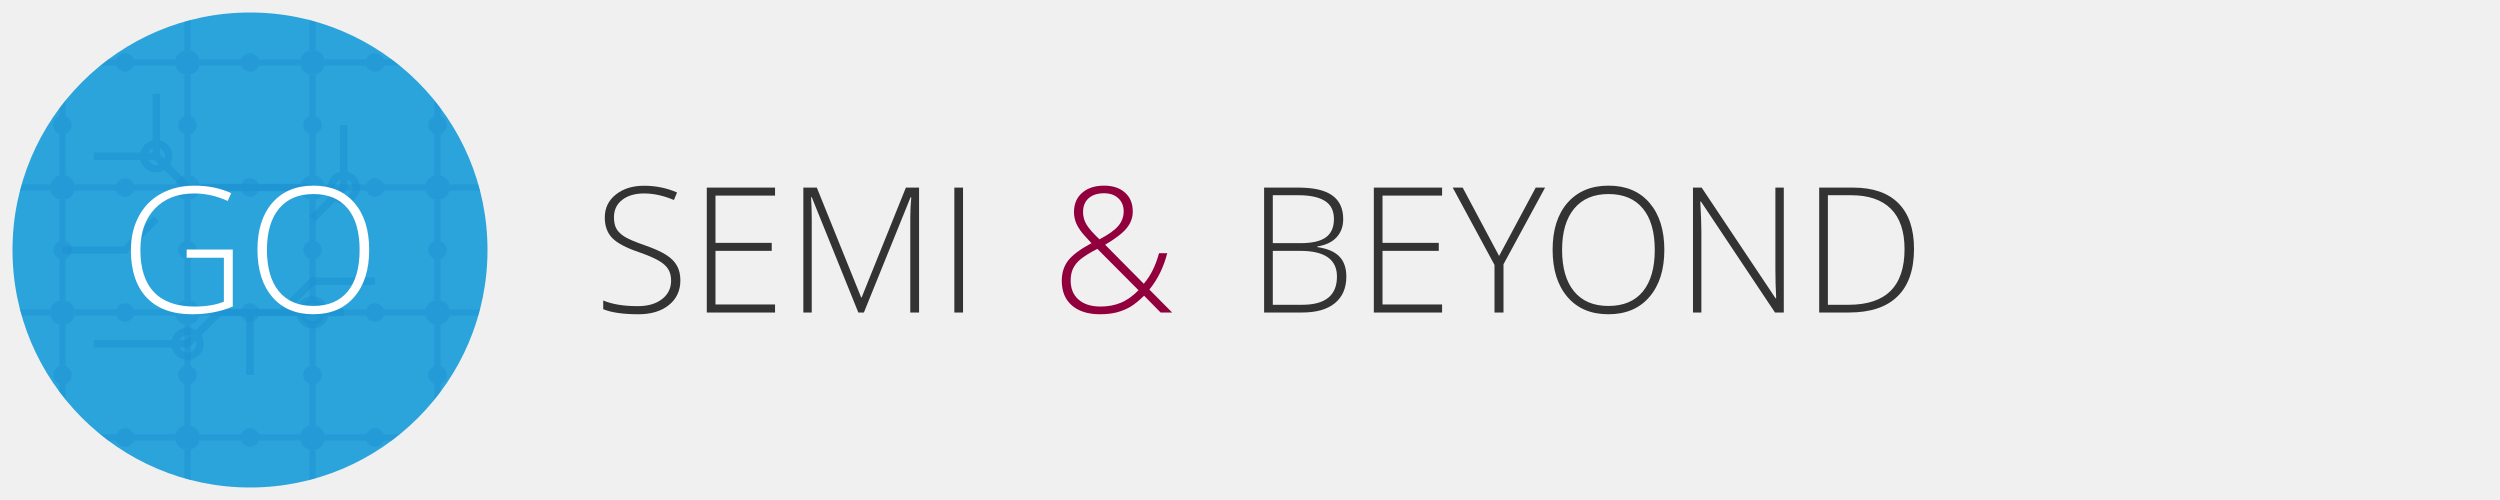
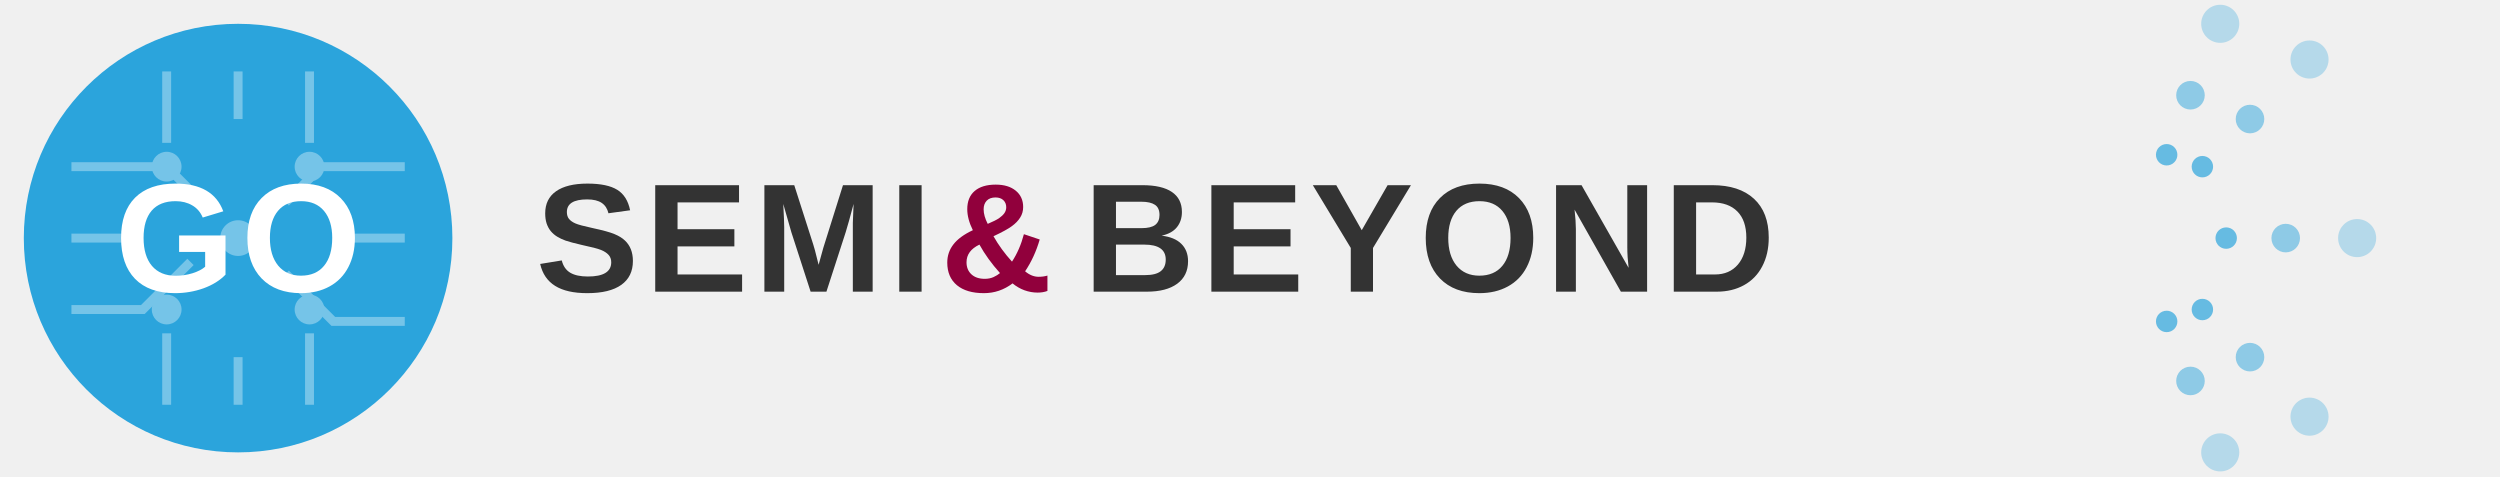
- <svg xmlns="http://www.w3.org/2000/svg" viewBox="0 0 400 80">
+ <svg xmlns="http://www.w3.org/2000/svg" viewBox="0 0 420 80">
  <defs>
-     <pattern id="circuit" x="0" y="0" width="20" height="20" patternUnits="userSpaceOnUse">
-       <path d="M0 10 H8 M12 10 H20 M10 0 V8 M10 12 V20" stroke="#1a8fcf" stroke-width="1" fill="none" />
-       <circle cx="10" cy="10" r="2" fill="#1a8fcf" />
-       <circle cx="0" cy="10" r="1.5" fill="#1a8fcf" />
-       <circle cx="20" cy="10" r="1.5" fill="#1a8fcf" />
-       <circle cx="10" cy="0" r="1.5" fill="#1a8fcf" />
-       <circle cx="10" cy="20" r="1.5" fill="#1a8fcf" />
-     </pattern>
+     <style>
+       .logo-text { font-family: 'Montserrat', 'Segoe UI', 'Helvetica Neue', Arial, sans-serif; }
+     </style>
  </defs>
-   <circle cx="40" cy="40" r="38" fill="#2ba4dc" />
-   <circle cx="40" cy="40" r="38" fill="url(#circuit)" opacity="0.4" />
-   <g stroke="#1a8fcf" stroke-width="1.2" fill="none" opacity="0.5">
-     <path d="M15 25 H25 L30 30 H50" />
-     <path d="M10 40 H20 L25 35" />
-     <path d="M15 55 H30 L35 50 H55" />
-     <path d="M25 15 V25 L30 30" />
-     <path d="M55 20 V30 L50 35" />
-     <path d="M60 45 H50 L45 50" />
-     <path d="M40 60 V50" />
-     <circle cx="25" cy="25" r="2" />
-     <circle cx="55" cy="30" r="2" />
-     <circle cx="50" cy="50" r="2" />
-     <circle cx="30" cy="55" r="2" />
+   <circle cx="40" cy="40" r="36" fill="#2ba4dc" />
+   <g stroke="#fff" stroke-width="1.5" fill="none" opacity="0.35">
+     <path d="M12 28 H28 L34 34" />
+     <path d="M12 40 H22" />
+     <path d="M12 52 H24 L32 44" />
+     <path d="M48 34 L54 28 H68" />
+     <path d="M58 40 H68" />
+     <path d="M48 46 L56 54 H68" />
+     <path d="M28 12 V24" />
+     <path d="M40 12 V20" />
+     <path d="M52 12 V24" />
+     <path d="M28 56 V68" />
+     <path d="M40 60 V68" />
+     <path d="M52 56 V68" />
+     <circle cx="28" cy="28" r="2.5" fill="#fff" stroke="none" />
+     <circle cx="52" cy="28" r="2.5" fill="#fff" stroke="none" />
+     <circle cx="28" cy="52" r="2.5" fill="#fff" stroke="none" />
+     <circle cx="52" cy="52" r="2.5" fill="#fff" stroke="none" />
+     <circle cx="40" cy="40" r="3" fill="#fff" stroke="none" />
  </g>
-   <text x="40" y="50" font-family="'Open Sans', Arial, sans-serif" font-size="28" font-weight="300" fill="white" text-anchor="middle">GO</text>
-   <text x="95" y="50" font-family="'Open Sans', Arial, sans-serif" font-size="28" fill="#333" font-weight="300">
-     <tspan fill="#333">SEMI</tspan>
-     <tspan fill="#91003c" dx="4">&amp;</tspan>
-     <tspan fill="#333" dx="4">BEYOND</tspan>
-   </text>
+   <text x="40" y="49" class="logo-text" font-size="26" font-weight="700" fill="white" text-anchor="middle" letter-spacing="1">GO</text>
+   <text x="90" y="49" class="logo-text" font-size="26" font-weight="600" fill="#333" letter-spacing="1">SEMI</text>
+   <text x="158" y="49" class="logo-text" font-size="26" font-weight="600" fill="#91003c" letter-spacing="1">&amp;</text>
+   <text x="182" y="49" class="logo-text" font-size="26" font-weight="600" fill="#333" letter-spacing="1">BEYOND</text>
+   <g>
+     <circle cx="370" cy="28" r="1.8" fill="#2ba4dc" opacity="0.7" />
+     <circle cx="378" cy="20" r="2.4" fill="#2ba4dc" opacity="0.5" />
+     <circle cx="388" cy="10" r="3.2" fill="#2ba4dc" opacity="0.3" />
+     <circle cx="374" cy="40" r="1.8" fill="#2ba4dc" opacity="0.7" />
+     <circle cx="384" cy="40" r="2.4" fill="#2ba4dc" opacity="0.5" />
+     <circle cx="396" cy="40" r="3.2" fill="#2ba4dc" opacity="0.3" />
+     <circle cx="370" cy="52" r="1.8" fill="#2ba4dc" opacity="0.7" />
+     <circle cx="378" cy="60" r="2.4" fill="#2ba4dc" opacity="0.5" />
+     <circle cx="388" cy="70" r="3.2" fill="#2ba4dc" opacity="0.3" />
+     <circle cx="364" cy="26" r="1.8" fill="#2ba4dc" opacity="0.7" />
+     <circle cx="368" cy="16" r="2.4" fill="#2ba4dc" opacity="0.5" />
+     <circle cx="373" cy="4" r="3.2" fill="#2ba4dc" opacity="0.3" />
+     <circle cx="364" cy="54" r="1.8" fill="#2ba4dc" opacity="0.7" />
+     <circle cx="368" cy="64" r="2.4" fill="#2ba4dc" opacity="0.5" />
+     <circle cx="373" cy="76" r="3.2" fill="#2ba4dc" opacity="0.3" />
+   </g>
</svg>
